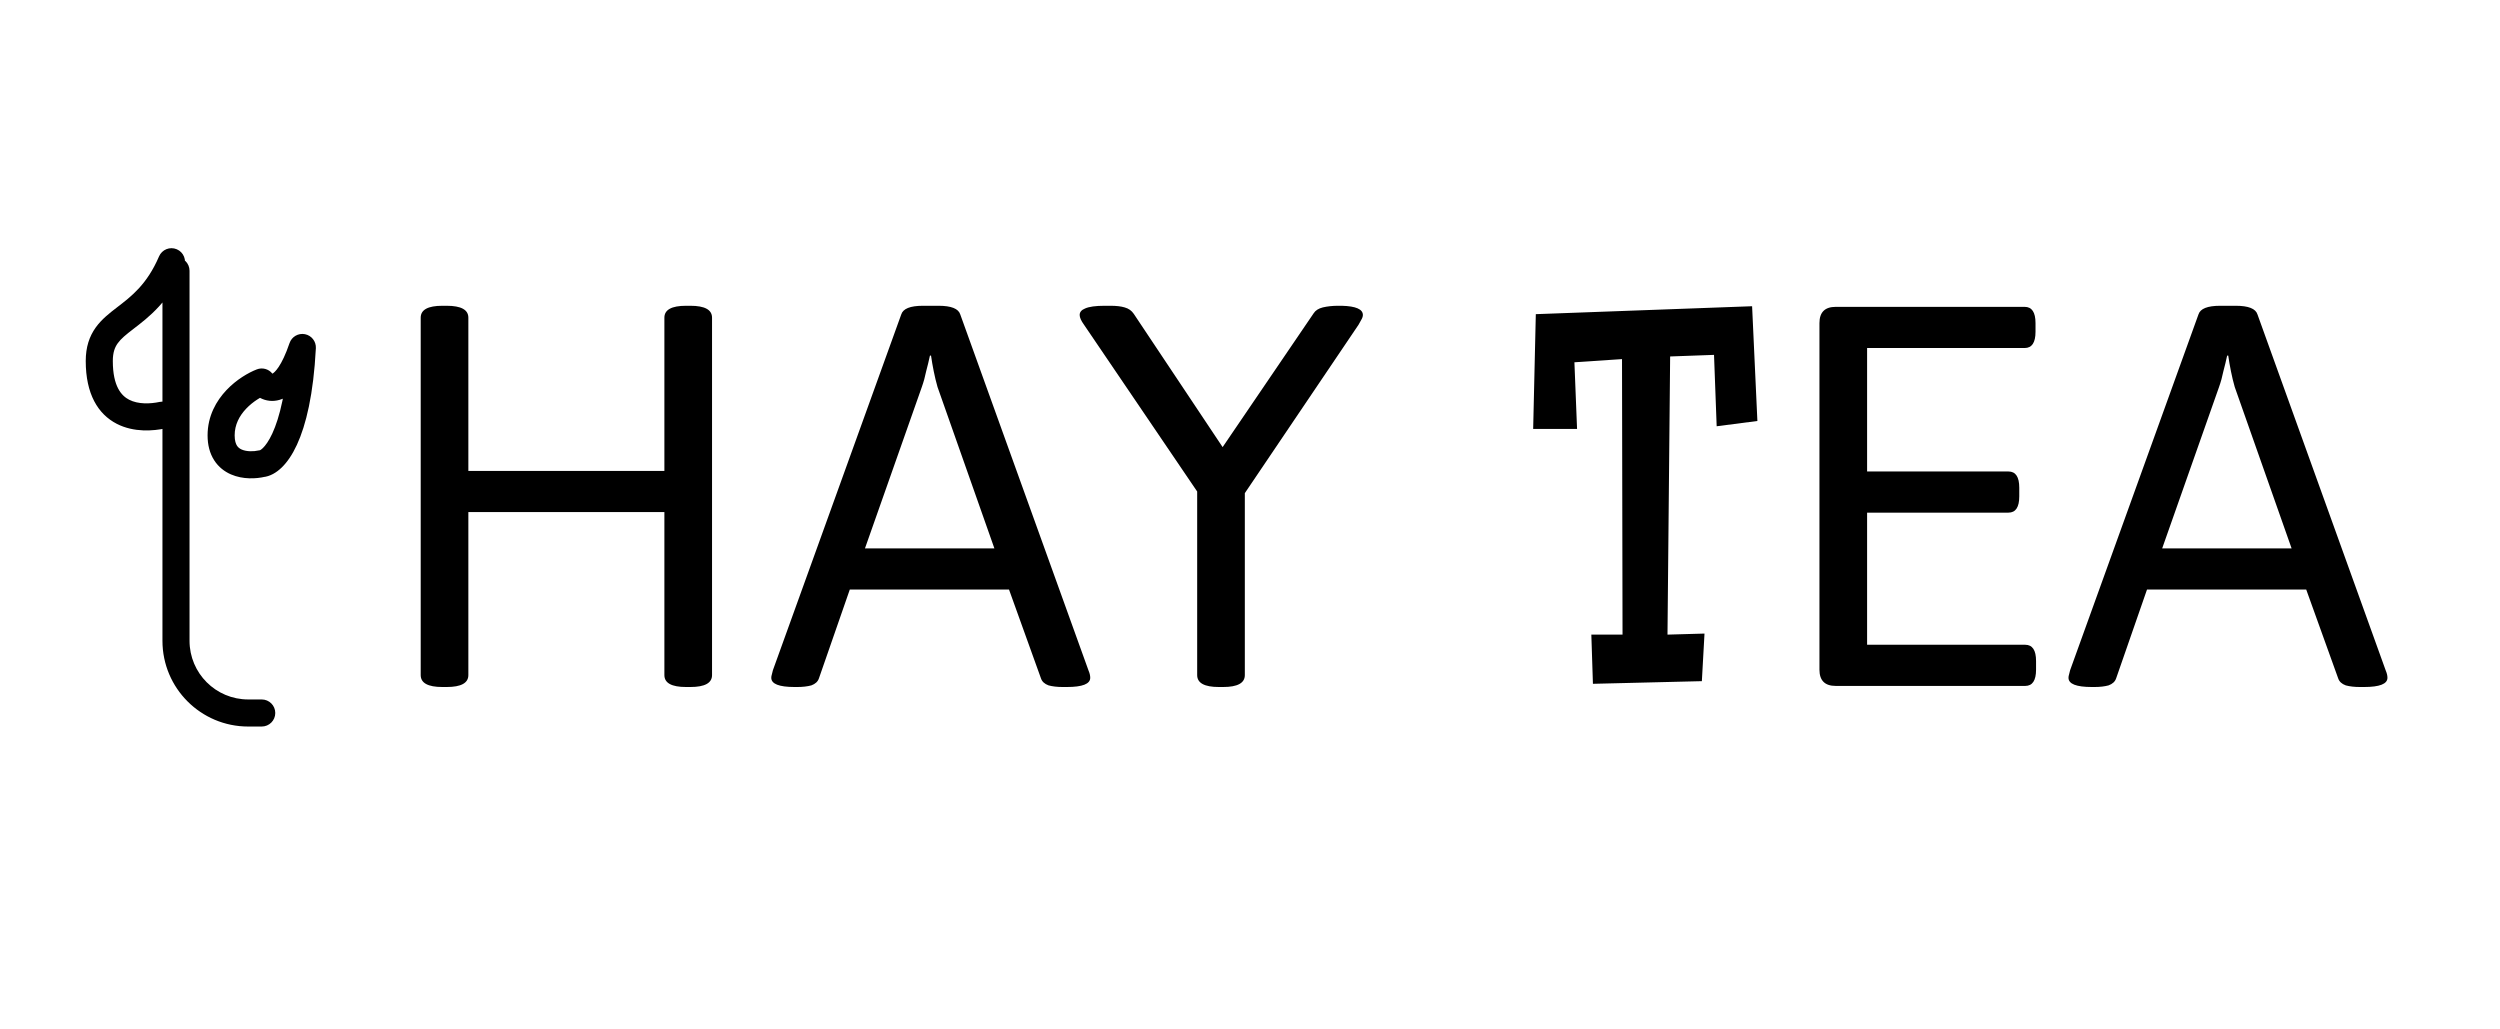
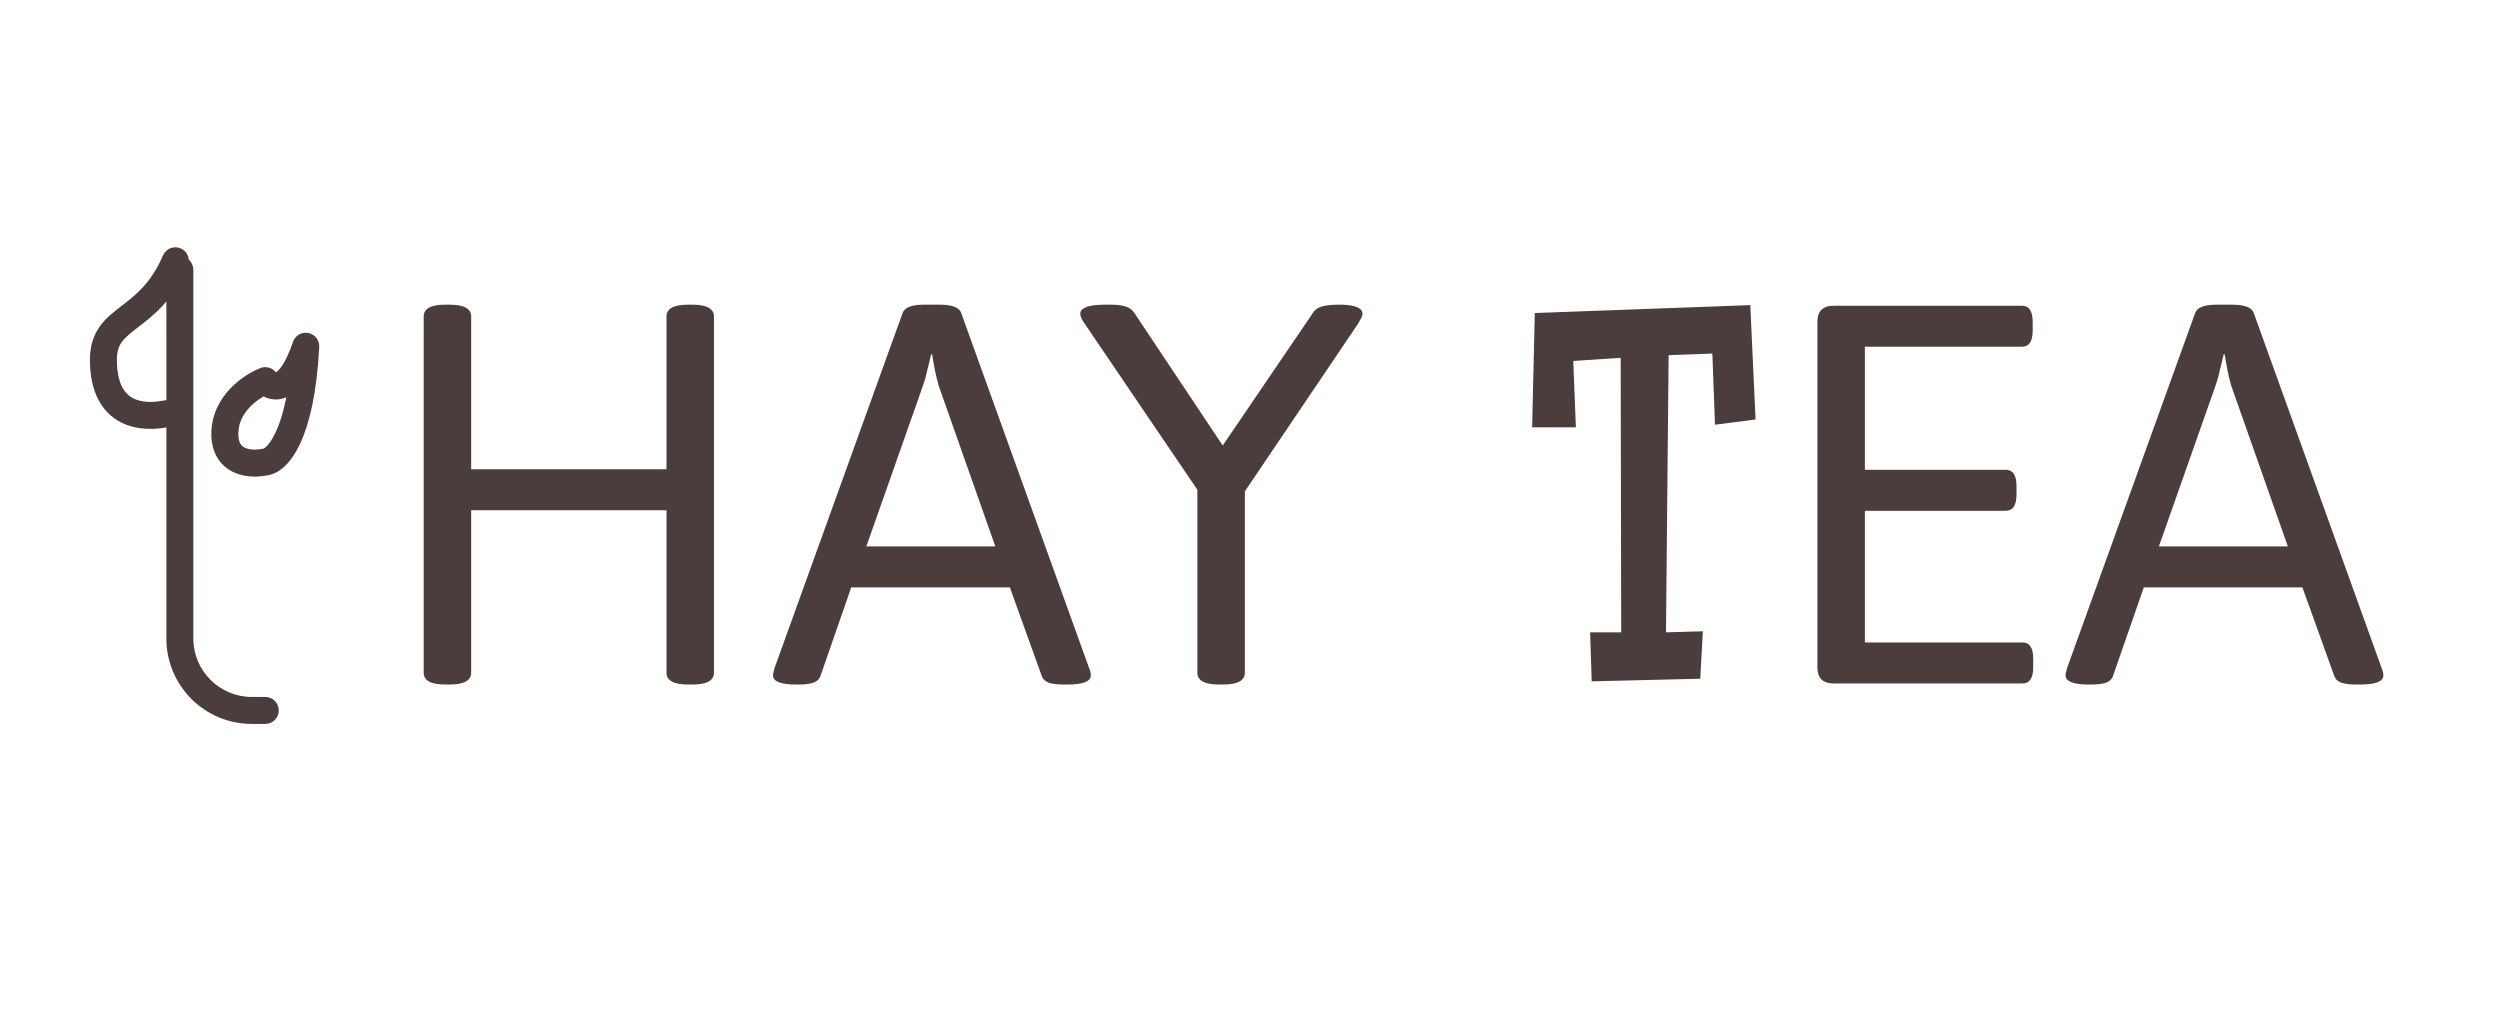
- <svg xmlns="http://www.w3.org/2000/svg" width="277" height="114" viewBox="0 0 277 114" fill="none">
-   <path d="M49.014 76.12C47.414 76.12 46.614 75.68 46.614 74.8V35.2C46.614 34.32 47.414 33.88 49.014 33.88H49.494C51.094 33.88 51.894 34.32 51.894 35.2V52.18H73.614V35.2C73.614 34.32 74.414 33.88 76.014 33.88H76.494C78.094 33.88 78.894 34.32 78.894 35.2V74.8C78.894 75.68 78.094 76.12 76.494 76.12H76.014C74.414 76.12 73.614 75.68 73.614 74.8V56.74H51.894V74.8C51.894 75.68 51.094 76.12 49.494 76.12H49.014ZM88.038 76.12C86.318 76.12 85.458 75.78 85.458 75.1C85.458 74.98 85.478 74.86 85.518 74.74C85.558 74.58 85.598 74.42 85.638 74.26L99.858 34.84C100.058 34.2 100.858 33.88 102.258 33.88H103.998C105.398 33.88 106.198 34.2 106.398 34.84L120.618 74.32C120.738 74.6 120.798 74.86 120.798 75.1C120.798 75.78 119.938 76.12 118.218 76.12H117.738C117.138 76.12 116.618 76.06 116.178 75.94C115.738 75.78 115.458 75.52 115.338 75.16L111.798 65.32H94.158L90.738 75.16C90.618 75.52 90.338 75.78 89.898 75.94C89.458 76.06 88.938 76.12 88.338 76.12H88.038ZM95.838 60.76H110.178L103.878 42.88C103.718 42.32 103.578 41.74 103.458 41.14C103.338 40.54 103.238 39.96 103.158 39.4H103.038C102.918 39.96 102.778 40.54 102.618 41.14C102.498 41.74 102.338 42.32 102.138 42.88L95.838 60.76ZM135.047 76.12C133.447 76.12 132.647 75.68 132.647 74.8V54.46L120.107 35.98C119.787 35.54 119.627 35.18 119.627 34.9C119.627 34.58 119.827 34.34 120.227 34.18C120.667 33.98 121.387 33.88 122.387 33.88H123.047C123.687 33.88 124.207 33.94 124.607 34.06C125.047 34.18 125.387 34.42 125.627 34.78L135.467 49.54L145.547 34.72C145.747 34.4 146.087 34.18 146.567 34.06C147.087 33.94 147.647 33.88 148.247 33.88H148.667C150.227 33.92 151.007 34.26 151.007 34.9C151.007 35.06 150.947 35.24 150.827 35.44C150.747 35.6 150.647 35.78 150.527 35.98L137.927 54.64V74.8C137.927 75.68 137.127 76.12 135.527 76.12H135.047ZM194.719 46.645L190.207 47.23L189.914 39.32L185.051 39.496L184.758 70.316L188.859 70.199L188.566 75.473L176.496 75.766L176.32 70.316H179.777L179.719 39.789L174.445 40.141L174.738 47.523H169.875L170.168 34.809L194.133 33.93L194.719 46.645ZM203.395 76C202.195 76 201.595 75.4 201.595 74.2V35.8C201.595 34.6 202.195 34 203.395 34H224.335C225.135 34 225.535 34.6 225.535 35.8V36.76C225.535 37.96 225.135 38.56 224.335 38.56H206.875V52.24H222.535C223.335 52.24 223.735 52.84 223.735 54.04V55C223.735 56.2 223.335 56.8 222.535 56.8H206.875V71.44H224.395C225.195 71.44 225.595 72.04 225.595 73.24V74.2C225.595 75.4 225.195 76 224.395 76H203.395ZM231.769 76.12C230.049 76.12 229.189 75.78 229.189 75.1C229.189 74.98 229.209 74.86 229.249 74.74C229.289 74.58 229.329 74.42 229.369 74.26L243.589 34.84C243.789 34.2 244.589 33.88 245.989 33.88H247.729C249.129 33.88 249.929 34.2 250.129 34.84L264.349 74.32C264.469 74.6 264.529 74.86 264.529 75.1C264.529 75.78 263.669 76.12 261.949 76.12H261.469C260.869 76.12 260.349 76.06 259.909 75.94C259.469 75.78 259.189 75.52 259.069 75.16L255.529 65.32H237.889L234.469 75.16C234.349 75.52 234.069 75.78 233.629 75.94C233.189 76.06 232.669 76.12 232.069 76.12H231.769ZM239.569 60.76H253.909L247.609 42.88C247.449 42.32 247.309 41.74 247.189 41.14C247.069 40.54 246.969 39.96 246.889 39.4H246.769C246.649 39.96 246.509 40.54 246.349 41.14C246.229 41.74 246.069 42.32 245.869 42.88L239.569 60.76Z" fill="black" />
-   <path d="M21 30C21 29.172 20.328 28.5 19.5 28.5C18.672 28.5 18 29.172 18 30H21ZM29 80.5C29.828 80.5 30.5 79.828 30.5 79C30.5 78.172 29.828 77.5 29 77.5V80.5ZM29 42.326L30.166 41.383C29.757 40.877 29.067 40.692 28.459 40.927L29 42.326ZM29 51.37L28.865 49.876C28.797 49.882 28.728 49.893 28.661 49.909L29 51.37ZM33.5 38.5L34.998 38.577C35.036 37.829 34.518 37.168 33.783 37.027C33.048 36.886 32.321 37.308 32.08 38.017L33.5 38.5ZM18.314 47.467C19.124 47.293 19.64 46.496 19.467 45.686C19.293 44.876 18.496 44.36 17.686 44.533L18.314 47.467ZM11 40H9.5H11ZM20.379 29.591C20.705 28.829 20.352 27.948 19.591 27.621C18.829 27.295 17.948 27.648 17.621 28.409L20.379 29.591ZM18 30V71H21V30H18ZM27.5 80.5H29V77.5H27.5V80.5ZM18 71C18 76.247 22.253 80.5 27.5 80.5V77.5C23.91 77.5 21 74.59 21 71H18ZM28.459 40.927C27.527 41.287 26.207 42.047 25.099 43.216C23.976 44.4 23 46.085 23 48.239H26C26 47.054 26.524 46.073 27.276 45.28C28.043 44.472 28.973 43.945 29.541 43.725L28.459 40.927ZM23 48.239C23 49.302 23.241 50.23 23.728 50.993C24.217 51.759 24.89 52.258 25.588 52.562C26.924 53.145 28.406 53.048 29.339 52.831L28.661 49.909C28.094 50.04 27.326 50.047 26.787 49.812C26.548 49.708 26.377 49.568 26.256 49.379C26.134 49.188 26 48.846 26 48.239H23ZM29.135 52.864C29.913 52.794 30.628 52.369 31.218 51.795C31.826 51.205 32.396 50.372 32.901 49.277C33.91 47.09 34.735 43.693 34.998 38.577L32.002 38.423C31.75 43.325 30.968 46.305 30.177 48.02C29.783 48.875 29.405 49.374 29.128 49.643C28.835 49.928 28.73 49.888 28.865 49.876L29.135 52.864ZM32.08 38.017C31.201 40.6 30.423 41.281 30.174 41.408C30.112 41.439 30.145 41.41 30.209 41.43C30.236 41.438 30.209 41.436 30.166 41.383L27.834 43.269C28.166 43.68 28.664 44.092 29.323 44.296C30.02 44.512 30.794 44.46 31.538 44.08C32.902 43.383 33.999 41.687 34.92 38.983L32.08 38.017ZM17.686 44.533C16.645 44.756 15.311 44.806 14.311 44.291C13.482 43.865 12.5 42.851 12.5 40H9.5C9.5 43.649 10.851 45.885 12.939 46.959C14.855 47.944 17.022 47.744 18.314 47.467L17.686 44.533ZM12.5 40C12.5 39.035 12.73 38.472 13.047 38.031C13.412 37.522 13.947 37.087 14.79 36.439C16.459 35.154 18.721 33.46 20.379 29.591L17.621 28.409C16.279 31.54 14.54 32.846 12.96 34.061C12.178 34.663 11.275 35.353 10.609 36.282C9.895 37.278 9.5 38.465 9.5 40H12.5Z" fill="black" />
+ <svg xmlns="http://www.w3.org/2000/svg" width="278" height="114" viewBox="0 0 278 114" fill="none">
+   <path d="M49.514 76.12C47.914 76.12 47.114 75.68 47.114 74.8V35.2C47.114 34.32 47.914 33.88 49.514 33.88H49.994C51.594 33.88 52.394 34.32 52.394 35.2V52.18H74.114V35.2C74.114 34.32 74.914 33.88 76.514 33.88H76.994C78.594 33.88 79.394 34.32 79.394 35.2V74.8C79.394 75.68 78.594 76.12 76.994 76.12H76.514C74.914 76.12 74.114 75.68 74.114 74.8V56.74H52.394V74.8C52.394 75.68 51.594 76.12 49.994 76.12H49.514ZM88.538 76.12C86.818 76.12 85.958 75.78 85.958 75.1C85.958 74.98 85.978 74.86 86.018 74.74C86.058 74.58 86.098 74.42 86.138 74.26L100.358 34.84C100.558 34.2 101.358 33.88 102.758 33.88H104.498C105.898 33.88 106.698 34.2 106.898 34.84L121.118 74.32C121.238 74.6 121.298 74.86 121.298 75.1C121.298 75.78 120.438 76.12 118.718 76.12H118.238C117.638 76.12 117.118 76.06 116.678 75.94C116.238 75.78 115.958 75.52 115.838 75.16L112.298 65.32H94.658L91.238 75.16C91.118 75.52 90.838 75.78 90.398 75.94C89.958 76.06 89.438 76.12 88.838 76.12H88.538ZM96.338 60.76H110.678L104.378 42.88C104.218 42.32 104.078 41.74 103.958 41.14C103.838 40.54 103.738 39.96 103.658 39.4H103.538C103.418 39.96 103.278 40.54 103.118 41.14C102.998 41.74 102.838 42.32 102.638 42.88L96.338 60.76ZM135.547 76.12C133.947 76.12 133.147 75.68 133.147 74.8V54.46L120.607 35.98C120.287 35.54 120.127 35.18 120.127 34.9C120.127 34.58 120.327 34.34 120.727 34.18C121.167 33.98 121.887 33.88 122.887 33.88H123.547C124.187 33.88 124.707 33.94 125.107 34.06C125.547 34.18 125.887 34.42 126.127 34.78L135.967 49.54L146.047 34.72C146.247 34.4 146.587 34.18 147.067 34.06C147.587 33.94 148.147 33.88 148.747 33.88H149.167C150.727 33.92 151.507 34.26 151.507 34.9C151.507 35.06 151.447 35.24 151.327 35.44C151.247 35.6 151.147 35.78 151.027 35.98L138.427 54.64V74.8C138.427 75.68 137.627 76.12 136.027 76.12H135.547ZM195.219 46.645L190.707 47.23L190.414 39.32L185.551 39.496L185.258 70.316L189.359 70.199L189.066 75.473L176.996 75.766L176.82 70.316H180.277L180.219 39.789L174.945 40.141L175.238 47.523H170.375L170.668 34.809L194.633 33.93L195.219 46.645ZM203.895 76C202.695 76 202.095 75.4 202.095 74.2V35.8C202.095 34.6 202.695 34 203.895 34H224.835C225.635 34 226.035 34.6 226.035 35.8V36.76C226.035 37.96 225.635 38.56 224.835 38.56H207.375V52.24H223.035C223.835 52.24 224.235 52.84 224.235 54.04V55C224.235 56.2 223.835 56.8 223.035 56.8H207.375V71.44H224.895C225.695 71.44 226.095 72.04 226.095 73.24V74.2C226.095 75.4 225.695 76 224.895 76H203.895ZM232.269 76.12C230.549 76.12 229.689 75.78 229.689 75.1C229.689 74.98 229.709 74.86 229.749 74.74C229.789 74.58 229.829 74.42 229.869 74.26L244.089 34.84C244.289 34.2 245.089 33.88 246.489 33.88H248.229C249.629 33.88 250.429 34.2 250.629 34.84L264.849 74.32C264.969 74.6 265.029 74.86 265.029 75.1C265.029 75.78 264.169 76.12 262.449 76.12H261.969C261.369 76.12 260.849 76.06 260.409 75.94C259.969 75.78 259.689 75.52 259.569 75.16L256.029 65.32H238.389L234.969 75.16C234.849 75.52 234.569 75.78 234.129 75.94C233.689 76.06 233.169 76.12 232.569 76.12H232.269ZM240.069 60.76H254.409L248.109 42.88C247.949 42.32 247.809 41.74 247.689 41.14C247.569 40.54 247.469 39.96 247.389 39.4H247.269C247.149 39.96 247.009 40.54 246.849 41.14C246.729 41.74 246.569 42.32 246.369 42.88L240.069 60.76Z" fill="#4C3D3D" />
+   <path d="M21.5 30C21.5 29.172 20.828 28.5 20 28.5C19.172 28.5 18.5 29.172 18.5 30H21.5ZM29.5 80.5C30.328 80.5 31 79.828 31 79C31 78.172 30.328 77.5 29.5 77.5V80.5ZM29.5 42.326L30.666 41.383C30.257 40.877 29.567 40.692 28.959 40.927L29.5 42.326ZM29.5 51.37L29.365 49.876C29.297 49.882 29.228 49.893 29.161 49.909L29.5 51.37ZM34 38.5L35.498 38.577C35.536 37.829 35.018 37.168 34.283 37.027C33.548 36.886 32.821 37.308 32.58 38.017L34 38.5ZM18.814 47.467C19.624 47.293 20.14 46.496 19.967 45.686C19.793 44.876 18.996 44.36 18.186 44.533L18.814 47.467ZM11.5 40H10H11.5ZM20.879 29.591C21.205 28.829 20.852 27.948 20.091 27.621C19.329 27.295 18.448 27.648 18.121 28.409L20.879 29.591ZM18.5 30V71H21.5V30H18.5ZM28 80.5H29.5V77.5H28V80.5ZM18.5 71C18.5 76.247 22.753 80.5 28 80.5V77.5C24.41 77.5 21.5 74.59 21.5 71H18.5ZM28.959 40.927C28.027 41.287 26.707 42.047 25.599 43.216C24.476 44.4 23.5 46.085 23.5 48.239H26.5C26.5 47.054 27.024 46.073 27.776 45.28C28.543 44.472 29.473 43.945 30.041 43.725L28.959 40.927ZM23.5 48.239C23.5 49.302 23.741 50.23 24.228 50.993C24.717 51.759 25.39 52.258 26.088 52.562C27.424 53.145 28.906 53.048 29.839 52.831L29.161 49.909C28.594 50.04 27.826 50.047 27.287 49.812C27.048 49.708 26.877 49.568 26.756 49.379C26.634 49.188 26.5 48.846 26.5 48.239H23.5ZM29.635 52.864C30.413 52.794 31.128 52.369 31.718 51.795C32.325 51.205 32.896 50.372 33.401 49.277C34.41 47.09 35.235 43.693 35.498 38.577L32.502 38.423C32.25 43.325 31.468 46.305 30.677 48.02C30.283 48.875 29.905 49.374 29.628 49.643C29.335 49.928 29.23 49.888 29.365 49.876L29.635 52.864ZM32.58 38.017C31.701 40.6 30.923 41.281 30.674 41.408C30.612 41.439 30.645 41.41 30.709 41.43C30.736 41.438 30.709 41.436 30.666 41.383L28.334 43.269C28.666 43.68 29.164 44.092 29.823 44.296C30.52 44.512 31.294 44.46 32.038 44.08C33.402 43.383 34.499 41.687 35.42 38.983L32.58 38.017ZM18.186 44.533C17.145 44.756 15.811 44.806 14.811 44.291C13.982 43.865 13 42.851 13 40H10C10 43.649 11.351 45.885 13.439 46.959C15.355 47.944 17.522 47.744 18.814 47.467L18.186 44.533ZM13 40C13 39.035 13.23 38.472 13.547 38.031C13.912 37.522 14.447 37.087 15.29 36.439C16.959 35.154 19.221 33.46 20.879 29.591L18.121 28.409C16.779 31.54 15.04 32.846 13.46 34.061C12.678 34.663 11.775 35.353 11.109 36.282C10.395 37.278 10 38.465 10 40H13Z" fill="#4C3D3D" />
</svg>
